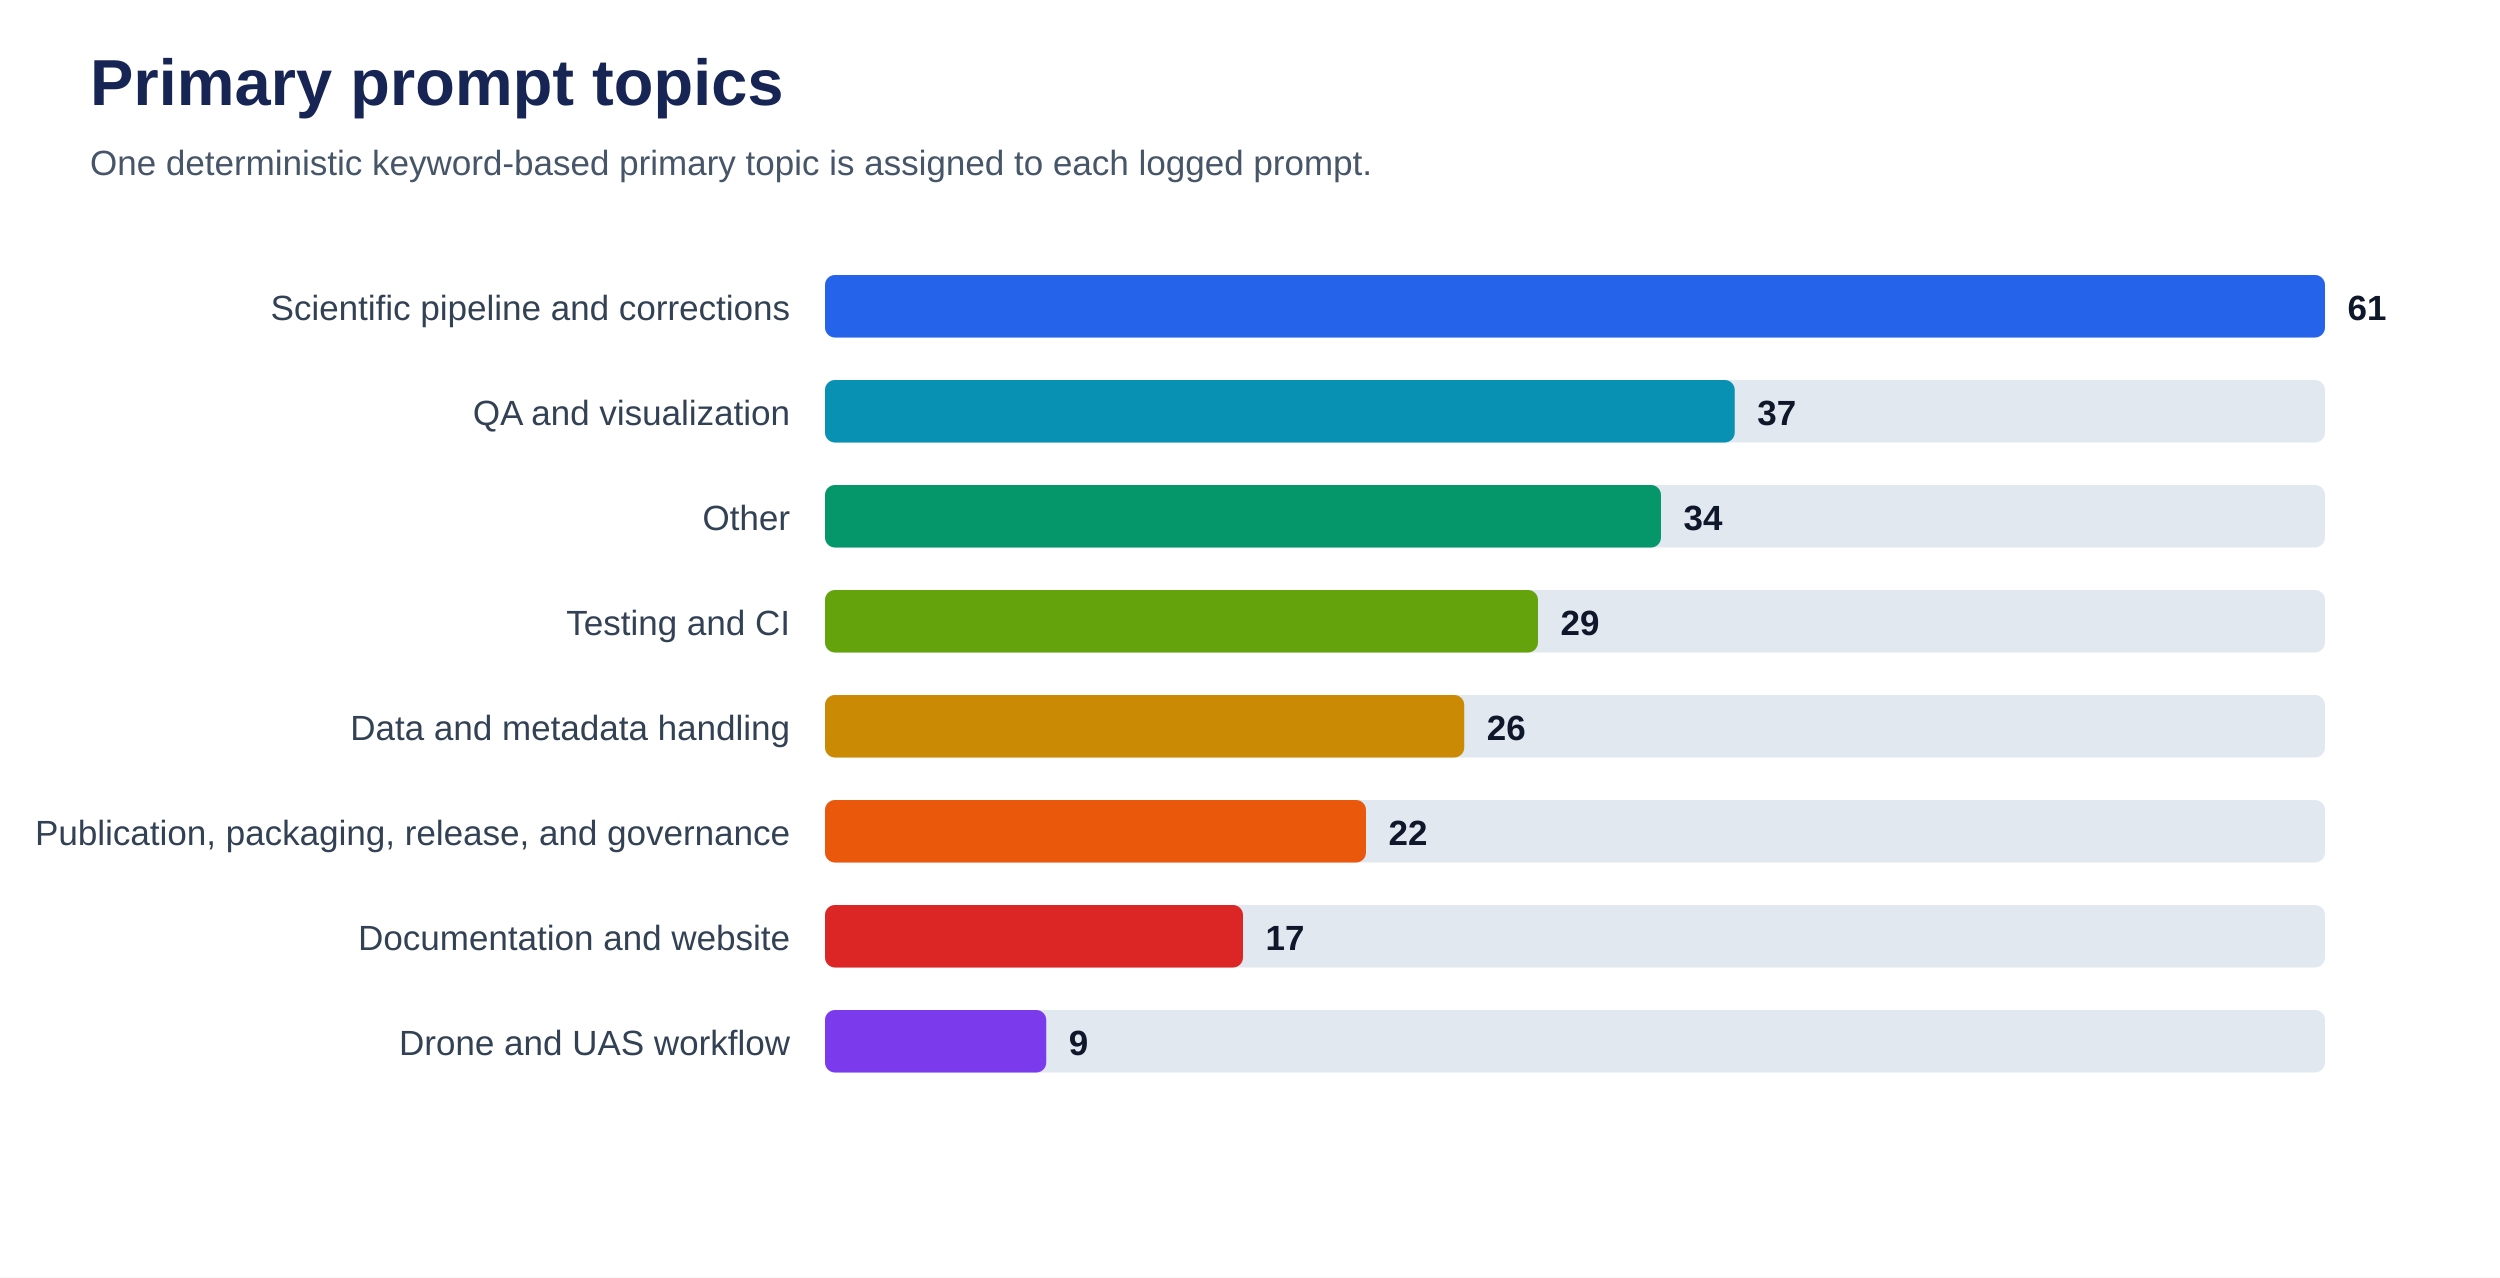
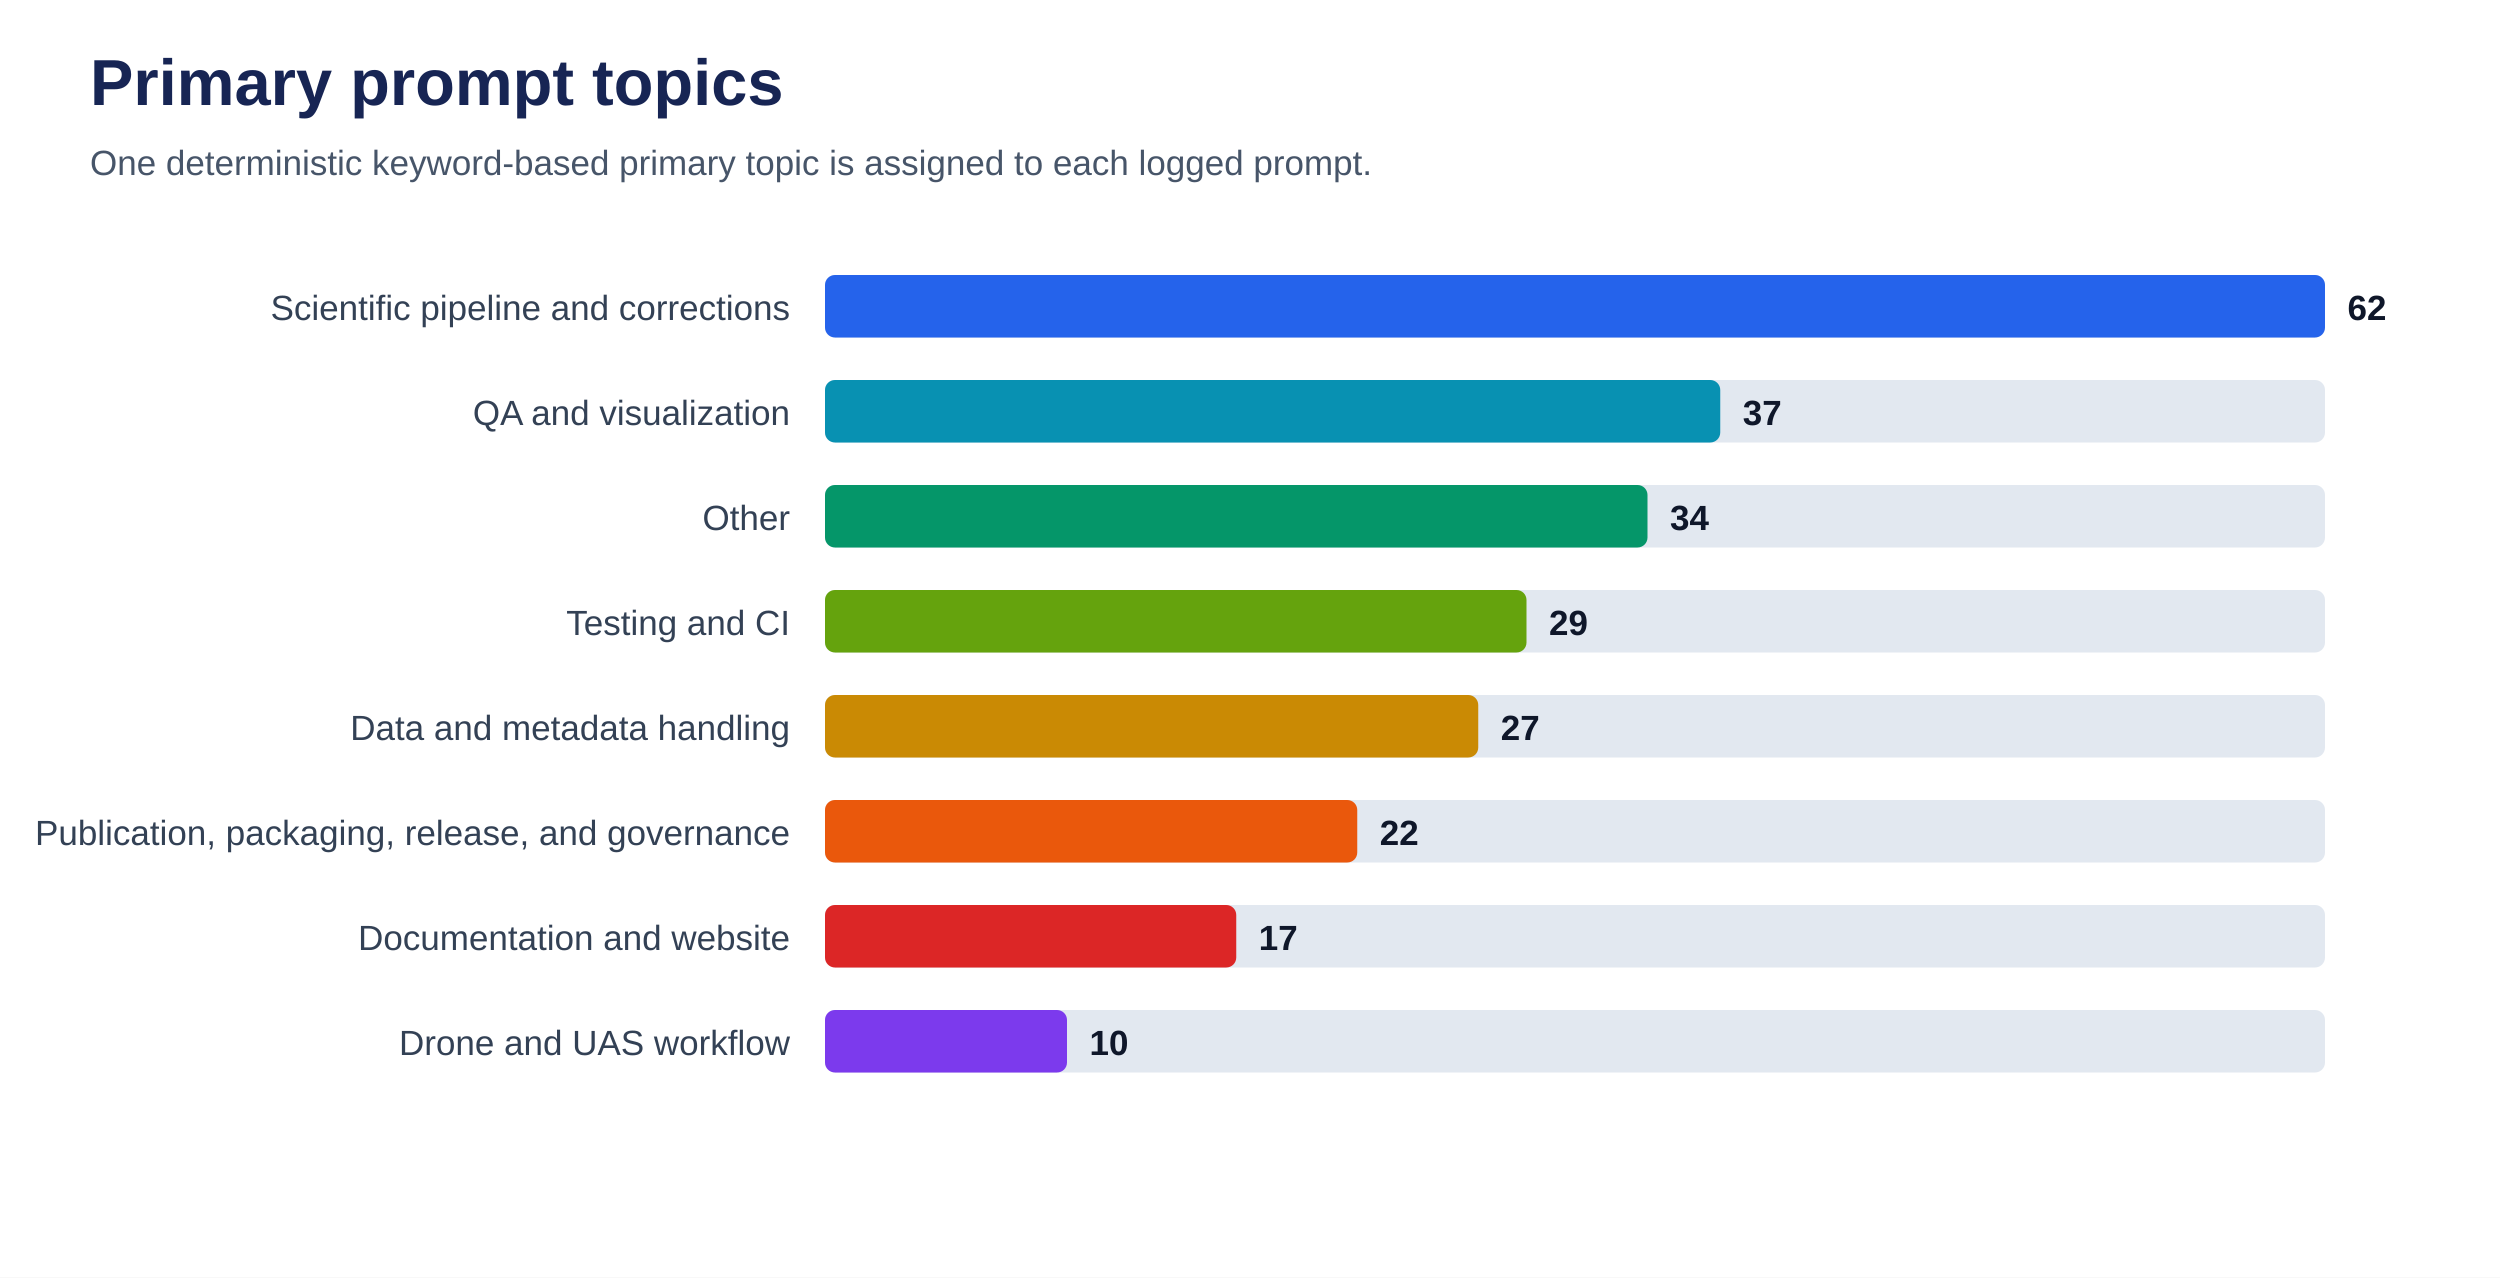
<svg xmlns="http://www.w3.org/2000/svg" viewBox="0 0 1000 511" role="img" aria-labelledby="title desc">
  <rect width="100%" height="100%" fill="#ffffff" />
  <text x="36" y="42" font-family="Arial, sans-serif" font-size="26" font-weight="700" fill="#172554">Primary prompt topics</text>
  <text x="36" y="70" font-family="Arial, sans-serif" font-size="14" fill="#475569">One deterministic keyword-based primary topic is assigned to each logged prompt.</text>
  <text x="316" y="128" text-anchor="end" font-family="Arial, sans-serif" font-size="14" fill="#334155">Scientific pipeline and corrections</text>
  <rect x="330" y="110" width="600" height="25" rx="4" fill="#e2e8f0" />
  <rect x="330" y="110" width="600.0" height="25" rx="4" fill="#2563eb" />
-   <text x="939.0" y="128" font-family="Arial, sans-serif" font-size="14" font-weight="700" fill="#0f172a">61</text>
+   <text x="939.0" y="128" font-family="Arial, sans-serif" font-size="14" font-weight="700" fill="#0f172a">62</text>
  <text x="316" y="170" text-anchor="end" font-family="Arial, sans-serif" font-size="14" fill="#334155">QA and visualization</text>
  <rect x="330" y="152" width="600" height="25" rx="4" fill="#e2e8f0" />
-   <rect x="330" y="152" width="363.9" height="25" rx="4" fill="#0891b2" />
-   <text x="702.9" y="170" font-family="Arial, sans-serif" font-size="14" font-weight="700" fill="#0f172a">37</text>
+   <rect x="330" y="152" width="358.1" height="25" rx="4" fill="#0891b2" />
+   <text x="697.1" y="170" font-family="Arial, sans-serif" font-size="14" font-weight="700" fill="#0f172a">37</text>
  <text x="316" y="212" text-anchor="end" font-family="Arial, sans-serif" font-size="14" fill="#334155">Other</text>
  <rect x="330" y="194" width="600" height="25" rx="4" fill="#e2e8f0" />
-   <rect x="330" y="194" width="334.4" height="25" rx="4" fill="#059669" />
-   <text x="673.4" y="212" font-family="Arial, sans-serif" font-size="14" font-weight="700" fill="#0f172a">34</text>
+   <rect x="330" y="194" width="329.0" height="25" rx="4" fill="#059669" />
+   <text x="668.0" y="212" font-family="Arial, sans-serif" font-size="14" font-weight="700" fill="#0f172a">34</text>
  <text x="316" y="254" text-anchor="end" font-family="Arial, sans-serif" font-size="14" fill="#334155">Testing and CI</text>
  <rect x="330" y="236" width="600" height="25" rx="4" fill="#e2e8f0" />
-   <rect x="330" y="236" width="285.2" height="25" rx="4" fill="#65a30d" />
-   <text x="624.2" y="254" font-family="Arial, sans-serif" font-size="14" font-weight="700" fill="#0f172a">29</text>
+   <rect x="330" y="236" width="280.6" height="25" rx="4" fill="#65a30d" />
+   <text x="619.6" y="254" font-family="Arial, sans-serif" font-size="14" font-weight="700" fill="#0f172a">29</text>
  <text x="316" y="296" text-anchor="end" font-family="Arial, sans-serif" font-size="14" fill="#334155">Data and metadata handling</text>
  <rect x="330" y="278" width="600" height="25" rx="4" fill="#e2e8f0" />
-   <rect x="330" y="278" width="255.7" height="25" rx="4" fill="#ca8a04" />
-   <text x="594.7" y="296" font-family="Arial, sans-serif" font-size="14" font-weight="700" fill="#0f172a">26</text>
+   <rect x="330" y="278" width="261.3" height="25" rx="4" fill="#ca8a04" />
+   <text x="600.3" y="296" font-family="Arial, sans-serif" font-size="14" font-weight="700" fill="#0f172a">27</text>
  <text x="316" y="338" text-anchor="end" font-family="Arial, sans-serif" font-size="14" fill="#334155">Publication, packaging, release, and governance</text>
  <rect x="330" y="320" width="600" height="25" rx="4" fill="#e2e8f0" />
-   <rect x="330" y="320" width="216.4" height="25" rx="4" fill="#ea580c" />
-   <text x="555.4" y="338" font-family="Arial, sans-serif" font-size="14" font-weight="700" fill="#0f172a">22</text>
+   <rect x="330" y="320" width="212.9" height="25" rx="4" fill="#ea580c" />
+   <text x="551.9" y="338" font-family="Arial, sans-serif" font-size="14" font-weight="700" fill="#0f172a">22</text>
  <text x="316" y="380" text-anchor="end" font-family="Arial, sans-serif" font-size="14" fill="#334155">Documentation and website</text>
  <rect x="330" y="362" width="600" height="25" rx="4" fill="#e2e8f0" />
-   <rect x="330" y="362" width="167.2" height="25" rx="4" fill="#dc2626" />
-   <text x="506.2" y="380" font-family="Arial, sans-serif" font-size="14" font-weight="700" fill="#0f172a">17</text>
+   <rect x="330" y="362" width="164.5" height="25" rx="4" fill="#dc2626" />
+   <text x="503.5" y="380" font-family="Arial, sans-serif" font-size="14" font-weight="700" fill="#0f172a">17</text>
  <text x="316" y="422" text-anchor="end" font-family="Arial, sans-serif" font-size="14" fill="#334155">Drone and UAS workflow</text>
  <rect x="330" y="404" width="600" height="25" rx="4" fill="#e2e8f0" />
-   <rect x="330" y="404" width="88.5" height="25" rx="4" fill="#7c3aed" />
-   <text x="427.5" y="422" font-family="Arial, sans-serif" font-size="14" font-weight="700" fill="#0f172a">9</text>
+   <rect x="330" y="404" width="96.8" height="25" rx="4" fill="#7c3aed" />
+   <text x="435.8" y="422" font-family="Arial, sans-serif" font-size="14" font-weight="700" fill="#0f172a">10</text>
</svg>
